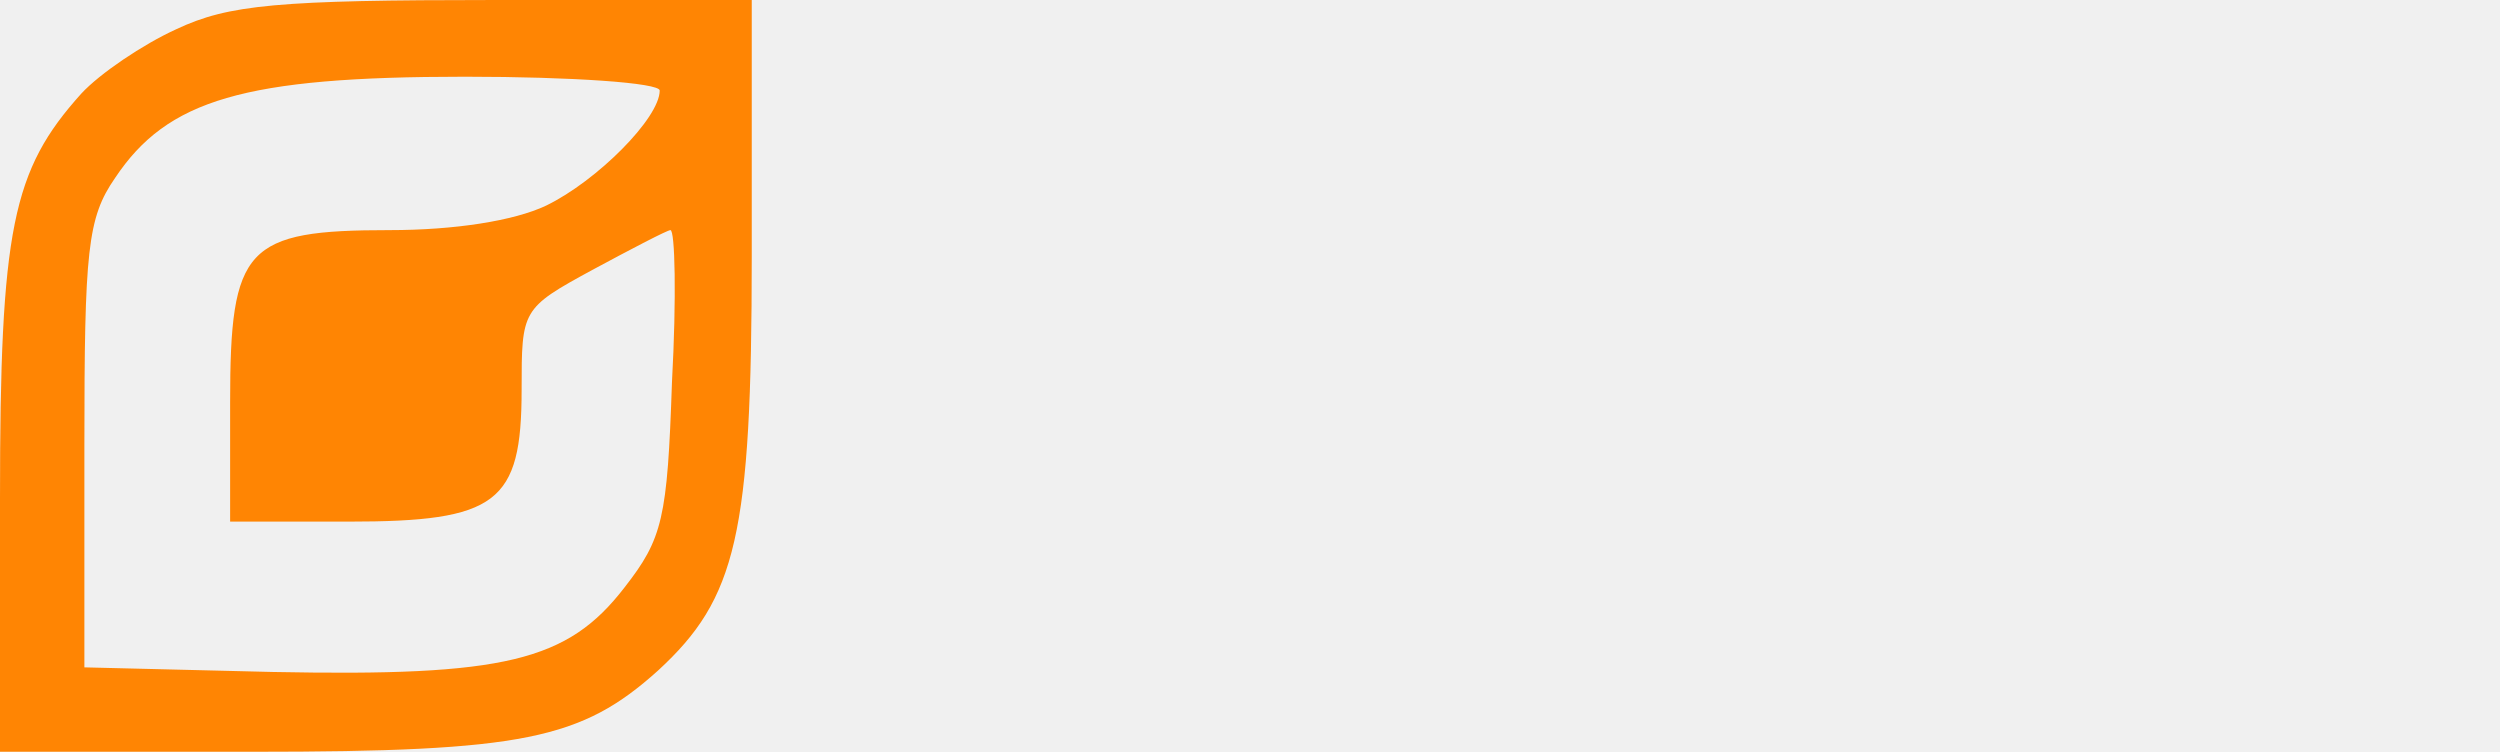
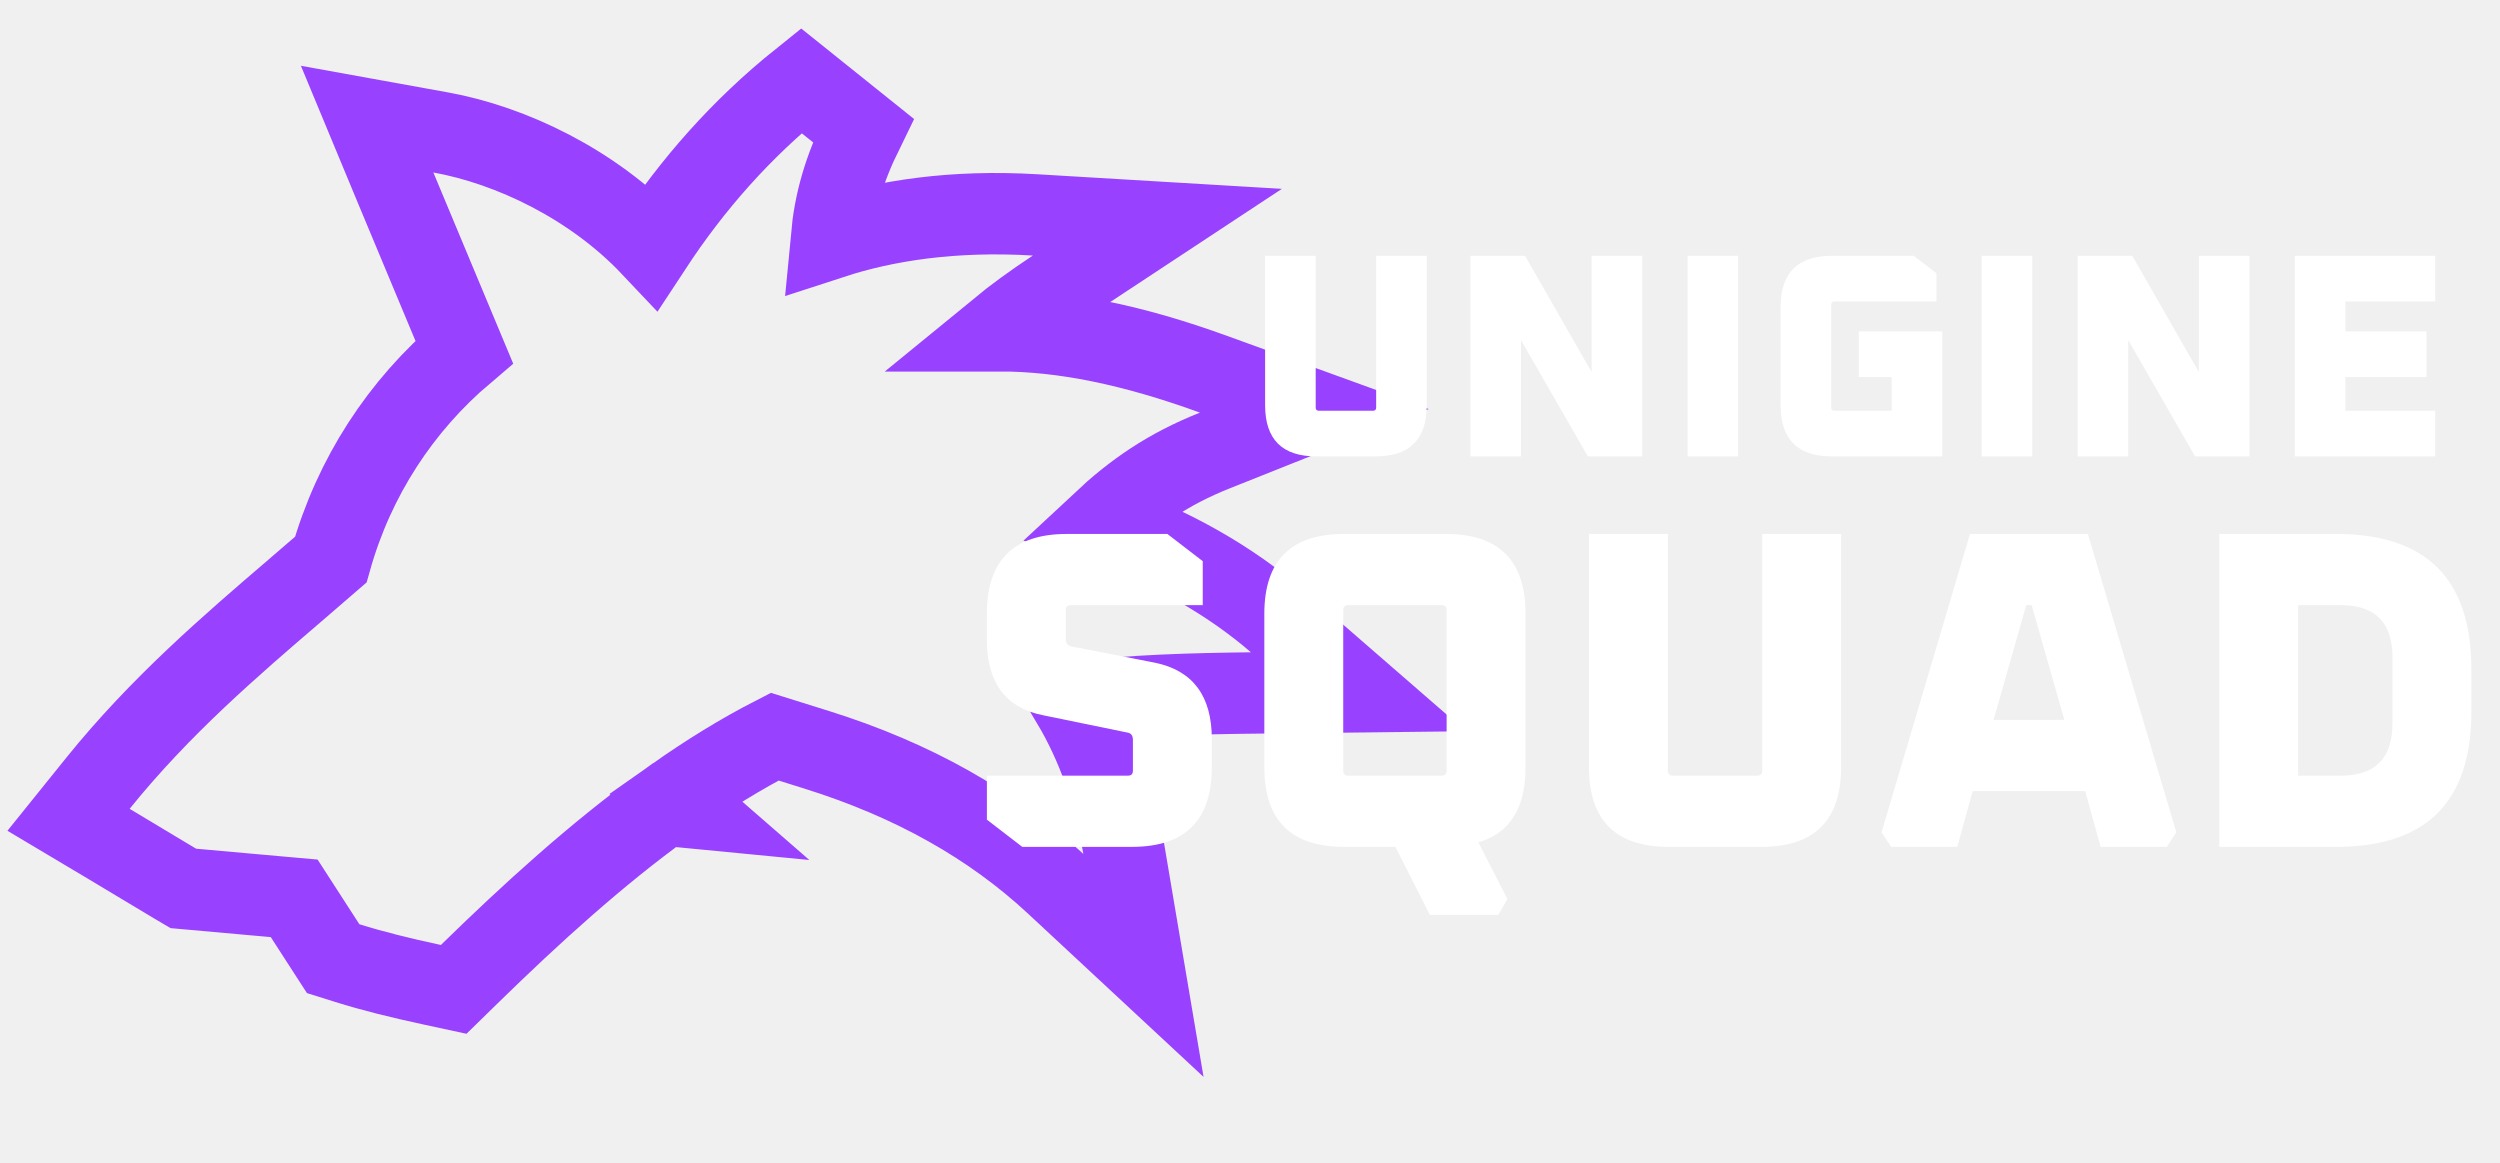
- <svg xmlns="http://www.w3.org/2000/svg" width="143" height="43" viewBox="0 0 143 43" fill="none">
-   <g clip-path="url(#clip0_2_2)">
-     <path d="M10.092 1.667C8.161 2.545 5.704 4.212 4.651 5.353C0.702 9.741 0 13.075 0 28.52V43H14.48C29.924 43 33.259 42.298 37.647 38.349C42.122 34.224 43 30.627 43 14.655V1.51992e-06H28.345C15.884 1.51992e-06 13.075 0.263 10.092 1.667ZM37.735 5.178C37.735 6.757 34.137 10.355 31.241 11.759C29.398 12.637 25.976 13.163 22.29 13.163C14.041 13.163 13.163 14.129 13.163 22.992V29.837H19.92C28.433 29.837 29.837 28.784 29.837 22.29C29.837 17.727 29.837 17.639 33.873 15.445C36.155 14.216 38.173 13.163 38.349 13.163C38.612 13.163 38.7 17.024 38.437 21.851C38.173 29.661 37.91 30.802 35.716 33.61C32.469 37.822 28.871 38.7 15.62 38.437L4.827 38.173V25.449C4.827 14.304 5.002 12.461 6.582 10.18C9.565 5.704 13.953 4.388 26.59 4.388C32.733 4.388 37.735 4.739 37.735 5.178Z" fill="#FF8503" />
+ <svg xmlns="http://www.w3.org/2000/svg" width="215" height="100" viewBox="0 0 215 100" fill="none">
+   <g clip-path="url(#clip0_33_11)">
+     <path d="M34.036 16.175L31.573 10.245L37.892 11.389C43.968 12.489 50.998 15.846 56.045 21.187C59.537 15.869 63.756 11.065 68.905 6.939L74.235 11.213C72.552 14.64 71.789 17.376 71.499 20.481C76.149 18.964 81.975 18.06 89.039 18.482L99.536 19.108L90.757 24.897C88.918 26.11 87.299 27.288 85.888 28.445C91.445 28.437 97.417 29.664 104.388 32.194L113.029 35.331L104.49 38.736C100.442 40.349 97.59 42.336 94.748 44.993C100.532 46.862 105.948 50.045 109.873 53.456L116.821 59.493L107.617 59.597C102.804 59.652 97.136 59.786 92.21 60.437C94.383 64.1 95.838 68.255 96.616 72.853L98.335 83.025L90.781 75.999C85.332 70.931 78.534 67.082 70.26 64.491L66.624 63.353C63.716 64.844 60.869 66.608 58.081 68.571L59.06 69.423L57.146 69.238C51.302 73.464 45.717 78.538 40.362 83.772L39.017 85.087L37.178 84.69C34.449 84.102 32.046 83.51 29.857 82.823L28.651 82.445L27.965 81.383L25.464 77.511L25.3 77.257L23.909 77.133L16.555 76.475L15.766 76.404L15.083 76C14.196 75.475 13.229 74.892 12.215 74.281C11.292 73.725 10.331 73.146 9.358 72.566L5.894 70.503L8.423 67.364C13.769 60.727 19.879 55.489 25.394 50.761C26.436 49.868 27.456 48.994 28.446 48.132C30.444 41.026 34.467 34.885 39.919 30.267C37.955 25.576 35.991 20.88 34.036 16.175Z" stroke="#9841FF" stroke-width="7" />
+     <path d="M108.8 34.85V22H113.15V35.05C113.15 35.233 113.242 35.325 113.425 35.325H118.075C118.258 35.325 118.35 35.233 118.35 35.05V22H122.7V34.85C122.7 37.783 121.233 39.25 118.3 39.25H113.2C110.267 39.25 108.8 37.783 108.8 34.85Z" fill="white" />
+     <path d="M126.455 39.25V22H131.155L136.88 32V22H141.23V39.25H136.555L130.805 29.25V39.25H126.455Z" fill="white" />
+     <path d="M145.132 39.25V22H149.482V39.25H145.132Z" fill="white" />
+     <path d="M153.134 34.85V26.4C153.134 23.467 154.6 22 157.534 22H164.584L166.534 23.5V25.925H157.759C157.575 25.925 157.484 26.017 157.484 26.2V35.05C157.484 35.233 157.575 35.325 157.759 35.325H162.684V32.425H159.859V28.5H167.034V39.25H157.534C154.6 39.25 153.134 37.783 153.134 34.85Z" fill="white" />
+     <path d="M170.425 39.25V22H174.775V39.25H170.425Z" fill="white" />
+     <path d="M178.677 39.25V22H183.377L189.102 32V22H193.452V39.25H188.777L183.027 29.25V39.25H178.677Z" fill="white" />
+     <path d="M197.353 39.25V22H209.428V25.925H201.703V28.5H208.678V32.425H201.703V35.325H209.428V39.25H197.353Z" fill="white" />
+     <path d="M84.872 70.49V66.707H97.001C97.287 66.707 97.43 66.564 97.43 66.278V63.626C97.43 63.262 97.274 63.054 96.962 63.002L89.747 61.52C86.497 60.896 84.872 58.725 84.872 55.007V52.784C84.872 48.208 87.16 45.92 91.736 45.92H100.394L103.436 48.26V52.043H92.087C91.801 52.043 91.658 52.186 91.658 52.472V54.968C91.658 55.306 91.814 55.514 92.126 55.592L99.341 56.996C102.591 57.672 104.216 59.856 104.216 63.548V65.966C104.216 70.542 101.928 72.83 97.352 72.83H87.914L84.872 70.49Z" fill="white" />
+     <path d="M108.732 65.966V52.784C108.732 48.208 111.02 45.92 115.596 45.92H124.332C128.908 45.92 131.196 48.208 131.196 52.784V65.966C131.196 69.502 129.844 71.66 127.14 72.44L129.636 77.315L128.856 78.68H122.967L120.003 72.83H115.596C111.02 72.83 108.732 70.542 108.732 65.966ZM115.518 66.278C115.518 66.564 115.661 66.707 115.947 66.707H123.981C124.267 66.707 124.41 66.564 124.41 66.278V52.472C124.41 52.186 124.267 52.043 123.981 52.043H115.947C115.661 52.043 115.518 52.186 115.518 52.472V66.278Z" fill="white" />
+     <path d="M136.653 65.966V45.92H143.439V66.278C143.439 66.564 143.582 66.707 143.868 66.707H151.122C151.408 66.707 151.551 66.564 151.551 66.278V45.92H158.337V65.966C158.337 70.542 156.049 72.83 151.473 72.83H143.517C138.941 72.83 136.653 70.542 136.653 65.966Z" fill="white" />
+     <path d="M161.815 71.582L169.42 45.92H179.56L187.165 71.582L186.346 72.83H180.652L179.326 68.033H169.654L168.328 72.83H162.634L161.815 71.582ZM171.448 61.91H177.532L174.724 52.043H174.256L171.448 61.91Z" fill="white" />
+     <path d="M190.854 72.83V45.92H200.916C208.664 45.92 212.538 49.794 212.538 57.542V61.208C212.538 68.956 208.664 72.83 200.916 72.83H190.854ZM197.64 66.707H201.306C204.27 66.707 205.752 65.212 205.752 62.222V56.528C205.752 53.538 204.27 52.043 201.306 52.043H197.64V66.707Z" fill="white" />
  </g>
  <defs>
-     <clipPath id="clip0_2_2">
-       <rect width="143" height="43" fill="white" />
+     <clipPath id="clip0_33_11">
+       <rect width="215" height="100" fill="white" />
    </clipPath>
  </defs>
</svg>
